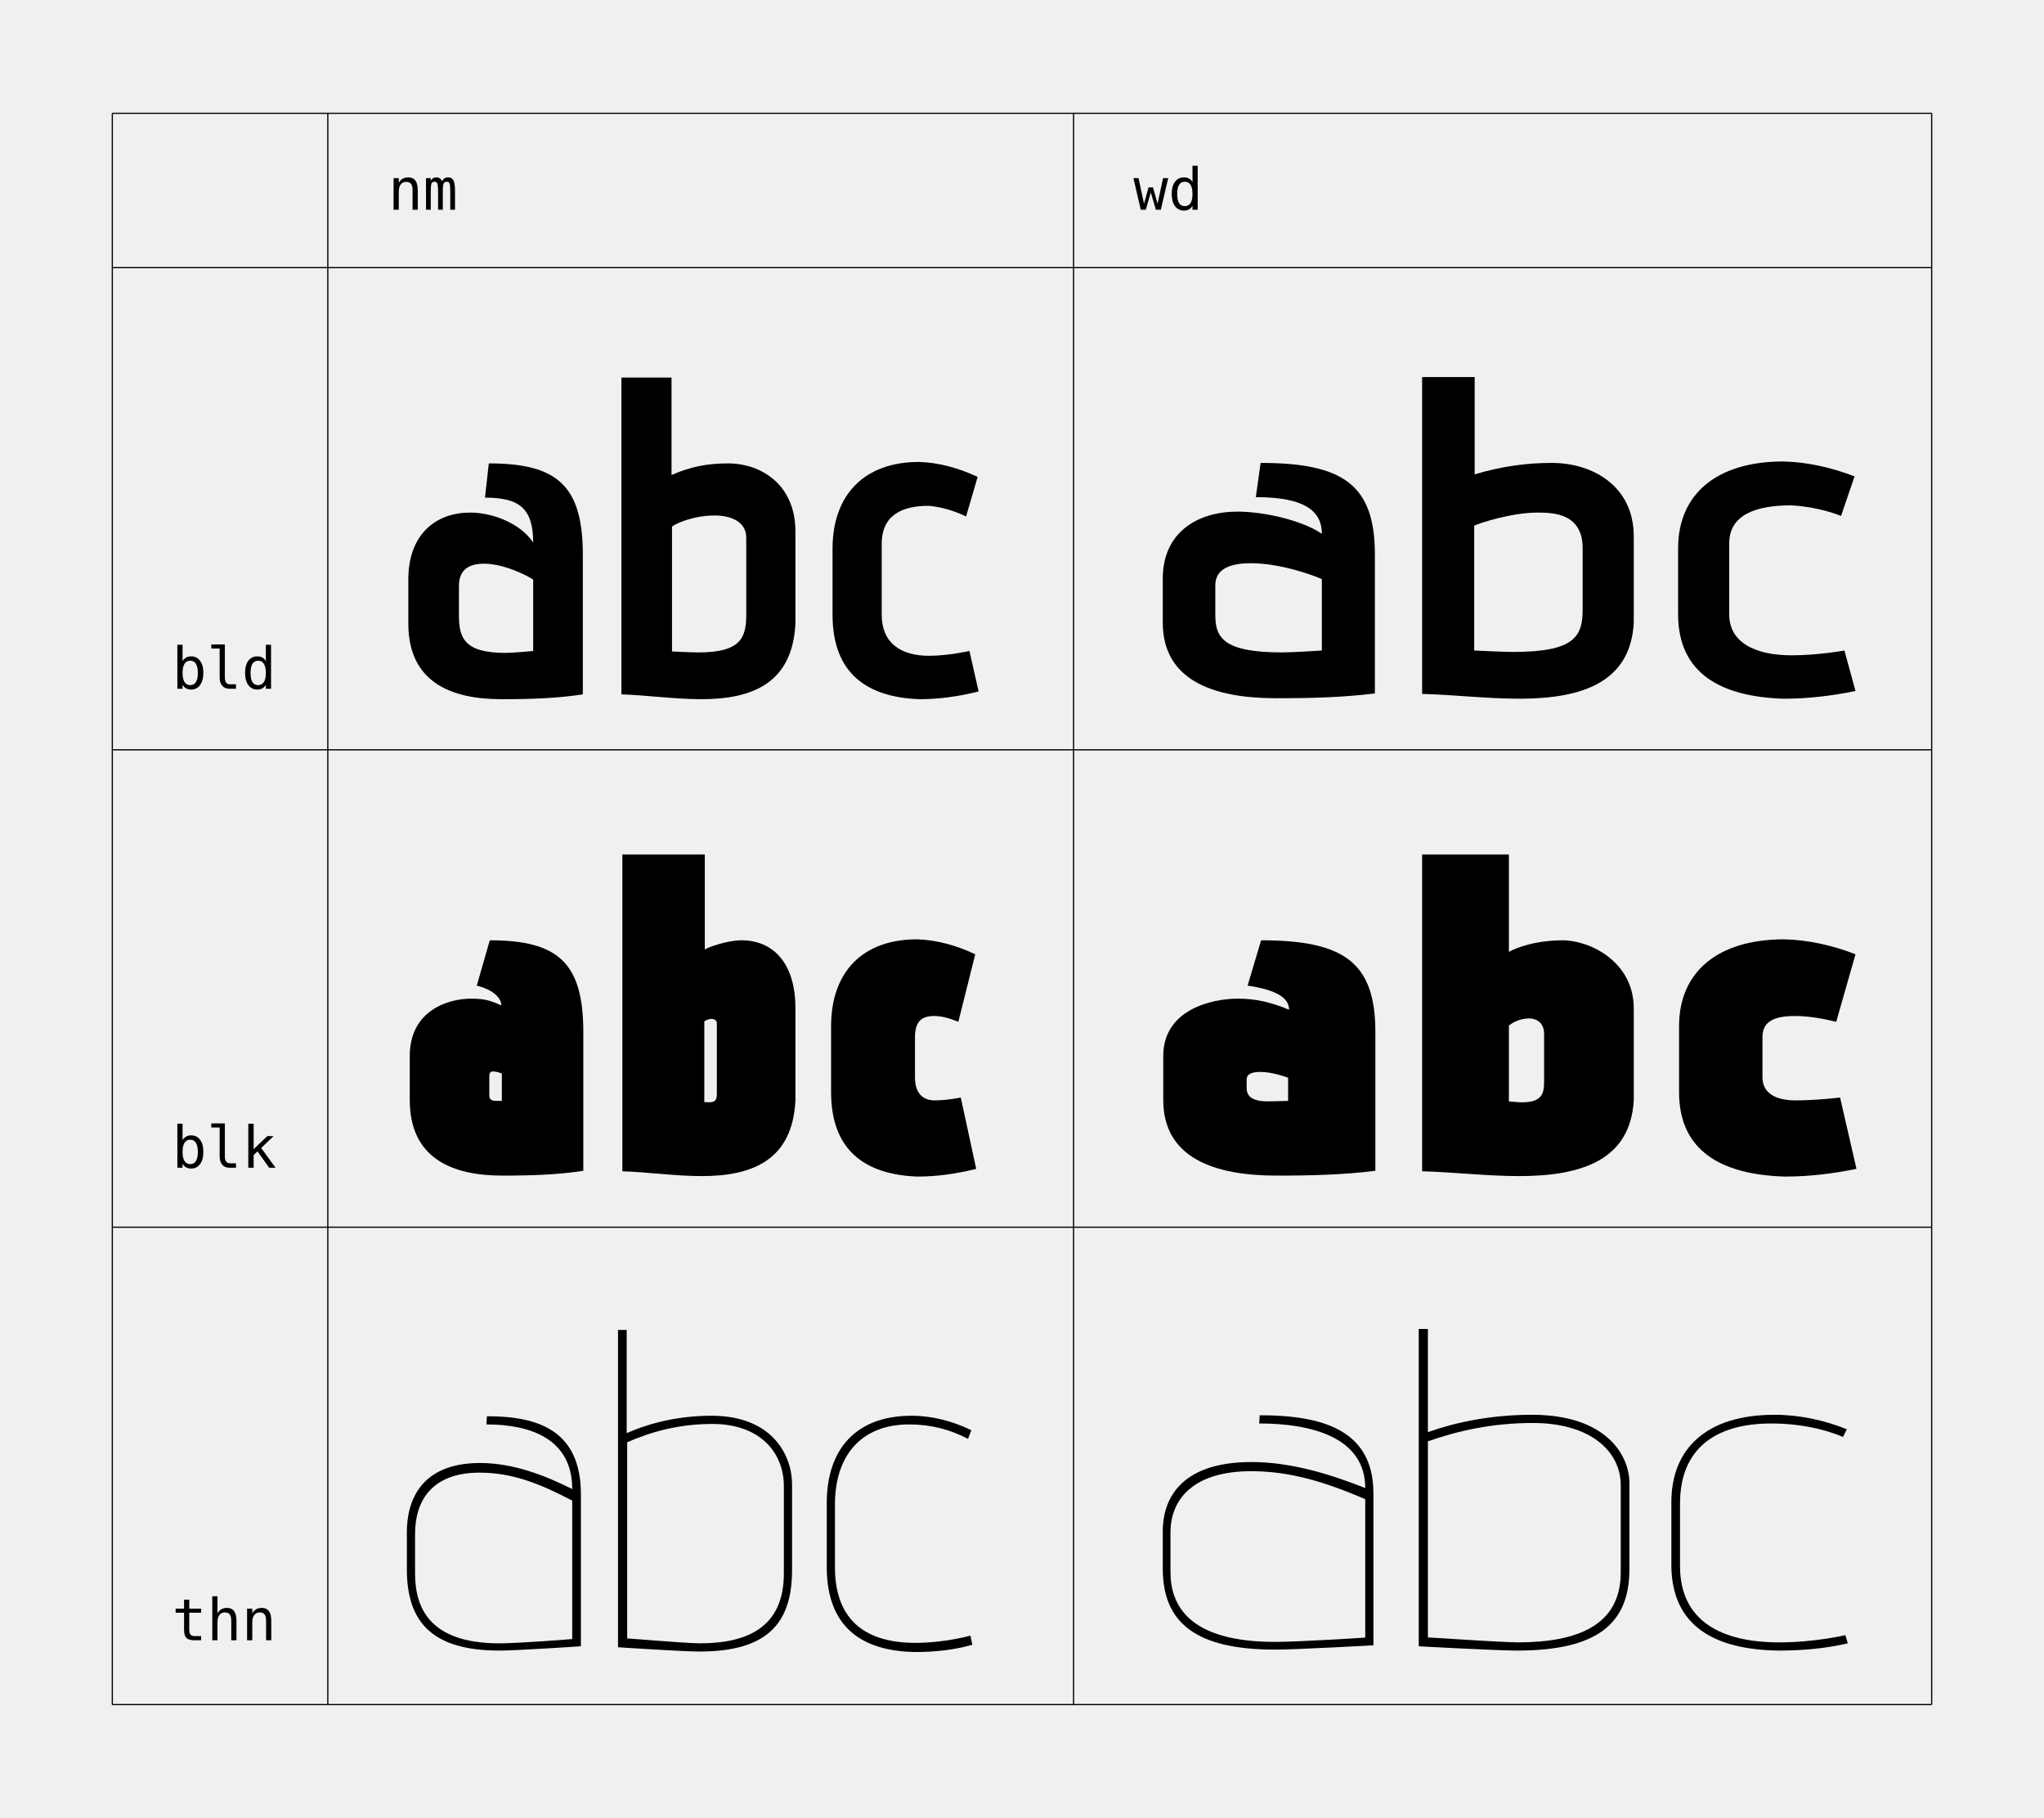
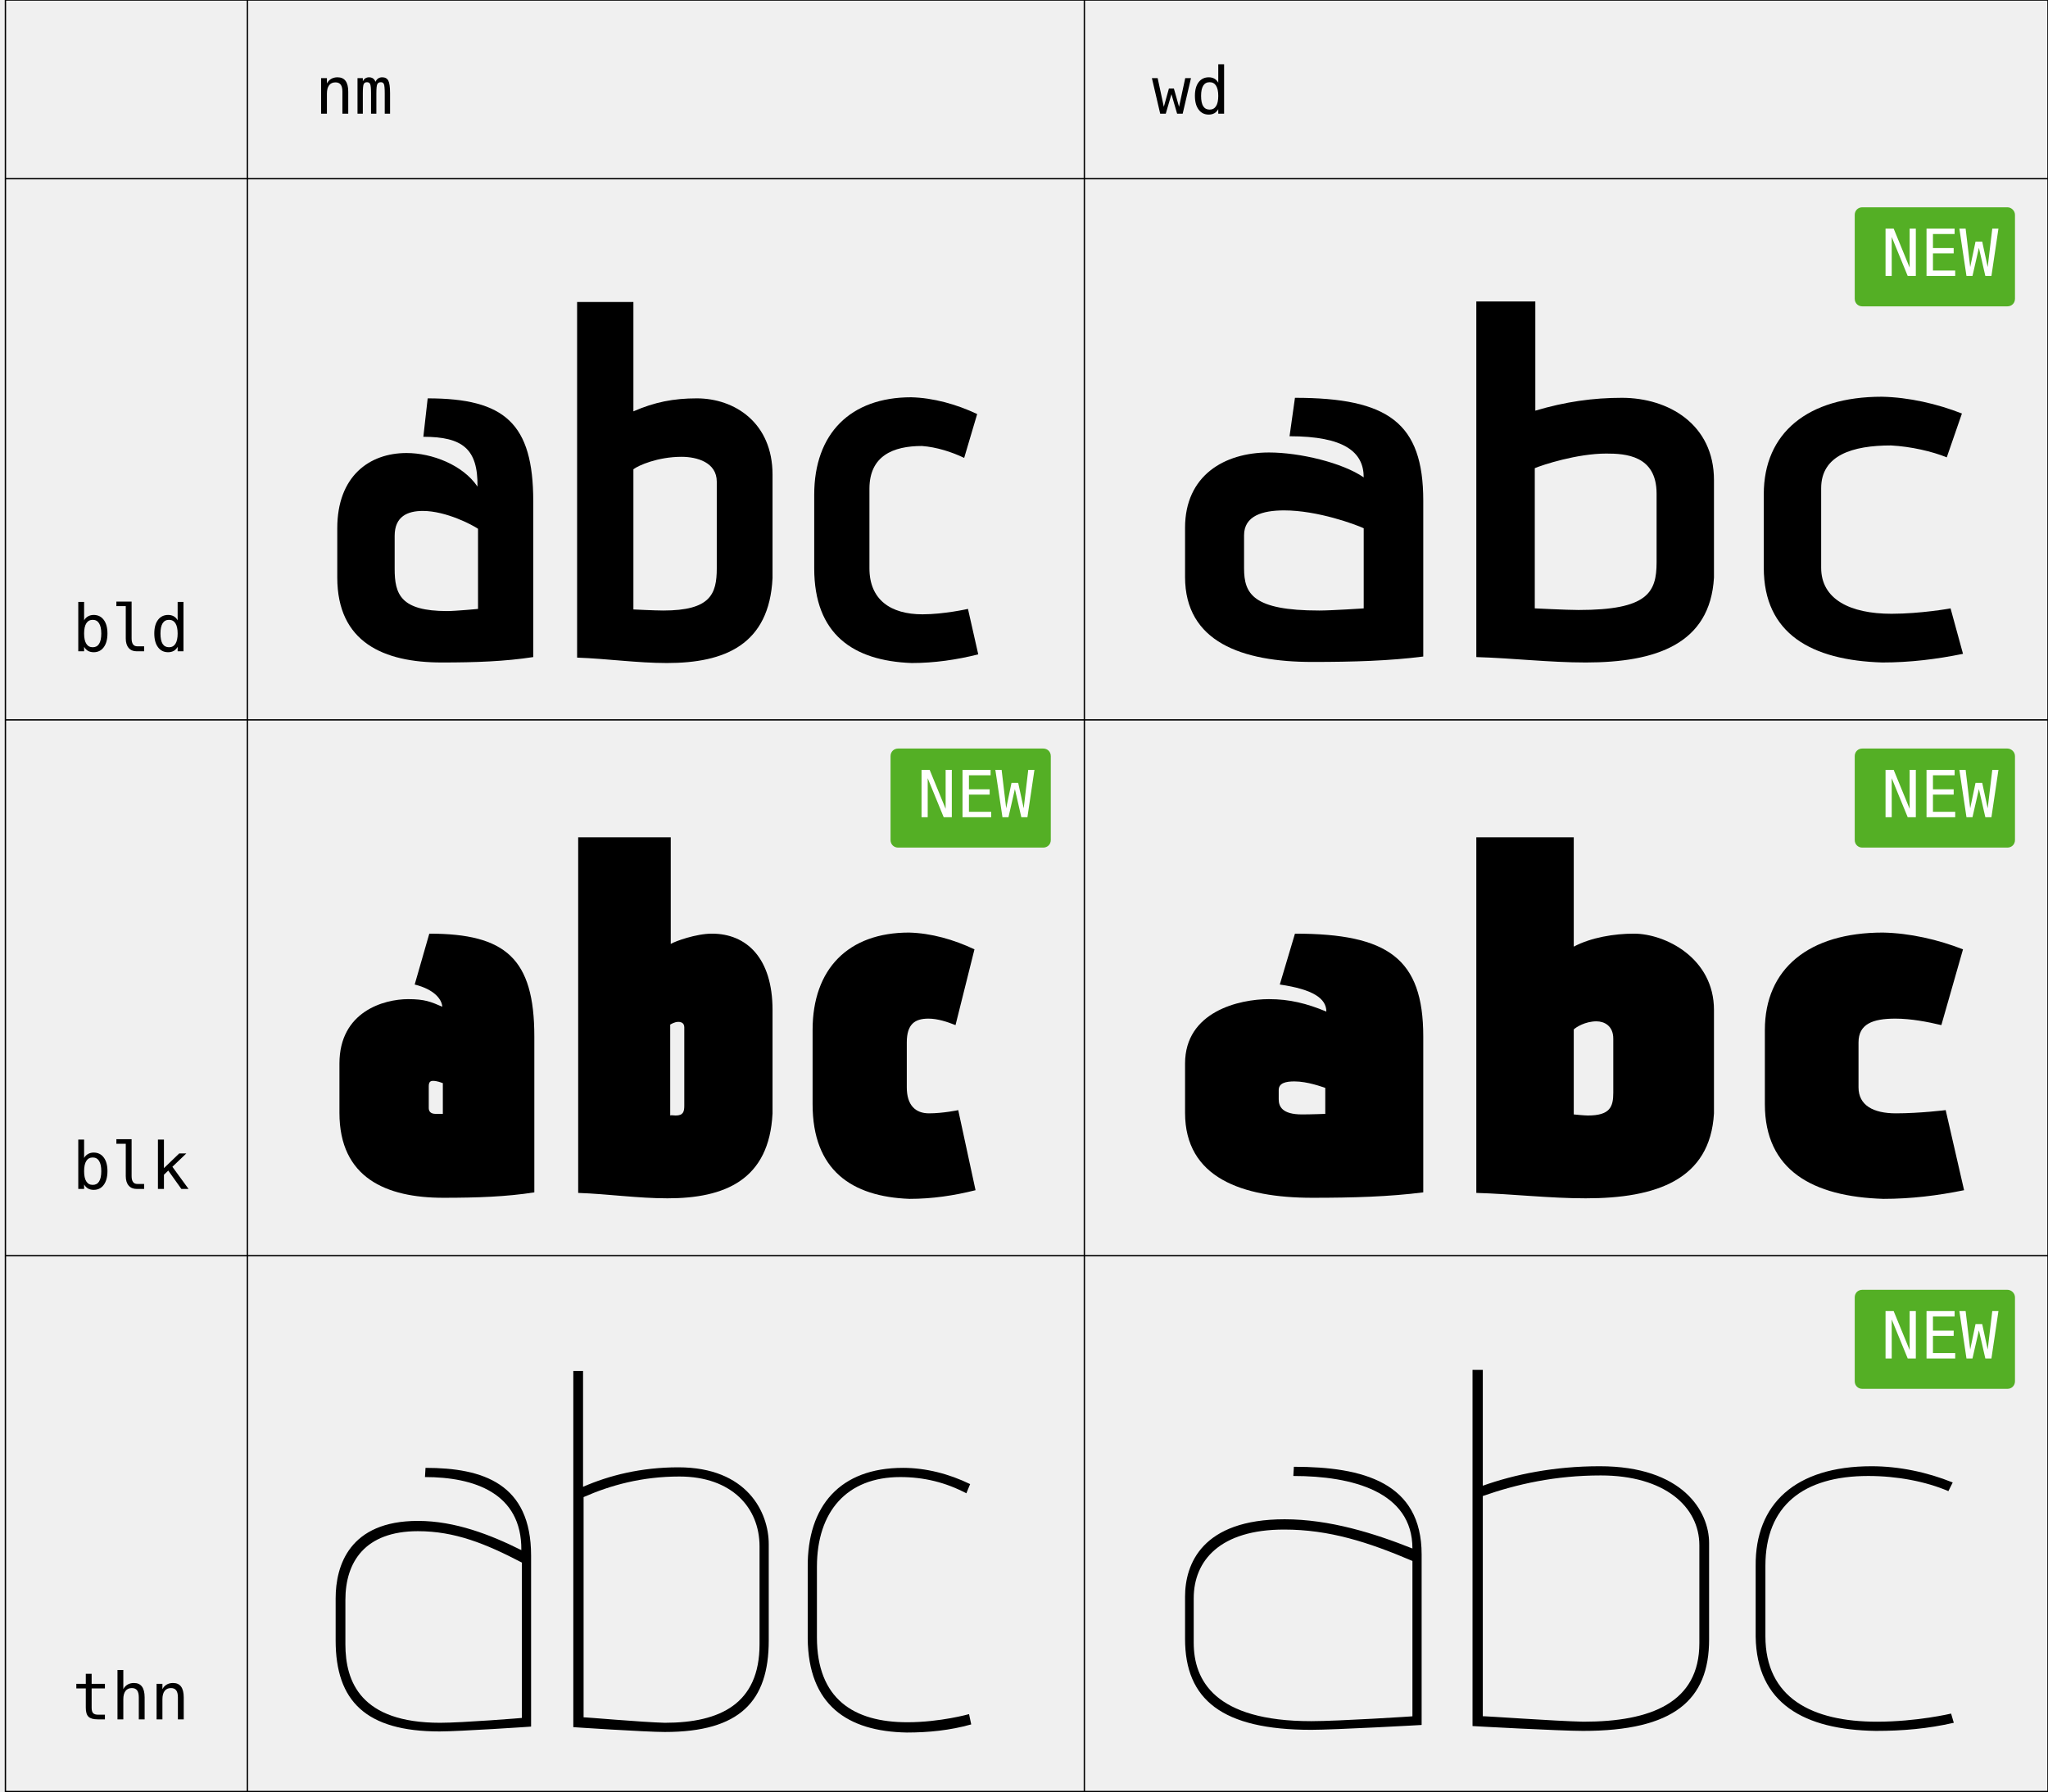
- <svg xmlns="http://www.w3.org/2000/svg" version="1.1" id="Layer_1" x="0px" y="0px" width="424px" height="377px" viewBox="0 0 424 377" style="enable-background:new 0 0 424 377;" xml:space="preserve">
+ <svg xmlns="http://www.w3.org/2000/svg" version="1.1" id="Layer_1" x="0px" y="0px" width="378.3px" height="331px" viewBox="0 0 378.3 331" style="enable-background:new 0 0 378.3 331;" xml:space="preserve">
  <style type="text/css">
	.st0{font-family:monospace;}
	.st1{font-size:12px;}
	.st2{fill:none;stroke:#000000;stroke-width:0.25;stroke-miterlimit:10;}
+ 	.st3{fill:#54AF25;}
+ 	.st4{fill:#FFFFFF;}
</style>
  <g id="XMLID_100_">
    <g id="XMLID_3_">
-       <path id="XMLID_12_" d="M100.9,295.4l0.1-1.7c10.6,0,19.5,2.9,19.5,16.2v31.5c0.3,0-13.3,0.9-16.9,0.9c-13.6,0-19.2-5.6-19.2-16.8    v-7.8c0-6,2.5-14.3,15.2-14.3c6.9,0,13.5,2.6,19.1,5.4C118.7,298.3,109.9,295.4,100.9,295.4z M118.7,311.2    c-6.7-3.5-12.4-5.8-19.2-5.8c-9.8,0-13.4,5.7-13.4,12.7v8.2c0,6.9,2.8,14.5,17.5,14.5c4.1,0,15.4-0.9,15.1-0.9V311.2z" />
-       <path id="XMLID_15_" d="M130,297.2c4.8-2.1,10.7-3.6,17.6-3.6c12.7,0,16.7,8.3,16.7,14.2c0-0.2,0,17.9,0,17.8    c0,11.2-5.3,16.9-19.2,16.9c-3.5,0-17.2-0.9-16.9-0.9v-65.8h1.8V297.2z M145.1,340.8c10.2,0,17.5-3.5,17.5-14.5    c0-1.7,0-16.1,0-18.1c0-7.1-5.1-12.9-14.8-12.9c-6.9,0-12.7,1.6-17.7,3.8c0-0.1,0,40.8,0,40.7    C129.9,339.7,140.9,340.7,145.1,340.8z" />
-       <path id="XMLID_18_" d="M200.8,298.4c-3.8-2-7.8-3-12.2-3c-9.9,0-15.4,6.4-15.4,16.6v13c0,11.4,6.8,15.7,16.7,15.7    c6.1,0,11.4-1.5,11.4-1.5l0.4,1.9c-3.9,1.1-7.9,1.5-11.9,1.5c-11-0.2-18.2-5.1-18.3-17.4V312c-0.1-11.4,6-18.4,17.6-18.4    c4.2,0,8.5,1.1,12.4,3L200.8,298.4z" />
+       <path id="XMLID_12_" d="M78.5,272.9l0.1-1.7c10.6,0,19.5,2.9,19.5,16.2V319c0.3,0-13.3,0.9-16.9,0.9c-13.6,0-19.2-5.6-19.2-16.8    v-7.8c0-6,2.5-14.3,15.2-14.3c6.9,0,13.5,2.6,19.1,5.4C96.4,275.8,87.5,272.9,78.5,272.9z M96.4,288.7c-6.7-3.5-12.4-5.8-19.2-5.8    c-9.8,0-13.4,5.7-13.4,12.7v8.2c0,6.9,2.8,14.5,17.5,14.5c4.1,0,15.4-0.9,15.1-0.9V288.7z" />
+       <path id="XMLID_15_" d="M107.7,274.7c4.8-2.1,10.7-3.6,17.6-3.6c12.7,0,16.7,8.3,16.7,14.2c0-0.2,0,17.9,0,17.8    c0,11.2-5.3,16.9-19.2,16.9c-3.5,0-17.2-0.9-16.9-0.9v-65.8h1.8V274.7z M122.8,318.3c10.2,0,17.5-3.5,17.5-14.5    c0-1.7,0-16.1,0-18.1c0-7.1-5.1-12.9-14.8-12.9c-6.9,0-12.7,1.6-17.7,3.8c0-0.1,0,40.8,0,40.7    C107.5,317.2,118.6,318.2,122.8,318.3z" />
+       <path id="XMLID_18_" d="M178.5,275.9c-3.8-2-7.8-3-12.2-3c-9.9,0-15.4,6.4-15.4,16.6v13c0,11.4,6.8,15.7,16.7,15.7    c6.1,0,11.4-1.5,11.4-1.5l0.4,1.9c-3.9,1.1-7.9,1.5-11.9,1.5c-11-0.2-18.2-5.1-18.3-17.4v-13.1c-0.1-11.4,6-18.4,17.6-18.4    c4.2,0,8.5,1.1,12.4,3L178.5,275.9z" />
    </g>
    <g id="XMLID_2_">
-       <path id="XMLID_4_" d="M261.2,295.2l0.1-1.7c12.8,0,23.6,2.9,23.6,16.2v31.5c0.3,0-16.1,0.9-20.4,0.9c-16.5,0-23.3-5.6-23.3-16.8    v-7.8c0-6,3.1-14.3,18.4-14.3c8.3,0,16.6,2.6,23.6,5.4C283.2,298.1,272.1,295.2,261.2,295.2z M283.2,310.9    c-8.2-3.5-15.4-5.8-23.7-5.8c-11.8,0-16.7,5.7-16.7,12.7v8.2c0,6.9,3.8,14.5,21.7,14.5c5,0,19.1-0.9,18.7-0.9V310.9z" />
-       <path id="XMLID_7_" d="M296.2,297c5.9-2.1,13.2-3.6,21.6-3.6c15.3,0,20.2,8.3,20.2,14.2c0-0.2,0,17.9,0,17.8    c0,11.2-6.5,16.9-23.3,16.9c-4.2,0-20.8-0.9-20.4-0.9v-65.8h1.9V297z M314.8,340.6c12.4,0,21.4-3.5,21.4-14.5c0-1.7,0-16.1,0-18.1    c0-7.1-6.4-12.9-18.2-12.9c-8.4,0-15.5,1.6-21.8,3.8c0-0.1,0,40.8,0,40.7C296,339.5,309.7,340.5,314.8,340.6z" />
-       <path id="XMLID_10_" d="M382.3,298c-4.2-1.8-9.5-2.8-14.8-2.8c-12,0-19,5.5-19,16.6v13c0,11.4,8.6,15.8,20.6,15.8    c7.4,0,13.7-1.5,13.7-1.5l0.5,1.7c-4.8,1.1-9.5,1.5-14.4,1.5c-13.3-0.2-22-5.1-22.2-17.4v-13.1c-0.1-11.4,7.3-18.4,21.4-18.4    c5.1,0,10.3,1.1,15,3L382.3,298z" />
+       <path id="XMLID_4_" d="M238.9,272.7l0.1-1.7c12.8,0,23.6,2.9,23.6,16.2v31.5c0.3,0-16.1,0.9-20.4,0.9c-16.5,0-23.3-5.6-23.3-16.8    v-7.8c0-6,3.1-14.3,18.4-14.3c8.3,0,16.6,2.6,23.6,5.4C260.9,275.6,249.8,272.7,238.9,272.7z M260.9,288.4    c-8.2-3.5-15.4-5.8-23.7-5.8c-11.8,0-16.7,5.7-16.7,12.7v8.2c0,6.9,3.8,14.5,21.7,14.5c5,0,19.1-0.9,18.7-0.9V288.4z" />
+       <path id="XMLID_7_" d="M273.9,274.5c5.9-2.1,13.2-3.6,21.6-3.6c15.3,0,20.2,8.3,20.2,14.2c0-0.2,0,17.9,0,17.8    c0,11.2-6.5,16.9-23.3,16.9c-4.2,0-20.8-0.9-20.4-0.9v-65.8h1.9V274.5z M292.5,318.1c12.4,0,21.4-3.5,21.4-14.5    c0-1.7,0-16.1,0-18.1c0-7.1-6.4-12.9-18.2-12.9c-8.4,0-15.5,1.6-21.8,3.8c0-0.1,0,40.8,0,40.7C273.7,317,287.4,318,292.5,318.1z" />
+       <path id="XMLID_10_" d="M359.9,275.5c-4.2-1.8-9.5-2.8-14.8-2.8c-12,0-19,5.5-19,16.6v13c0,11.4,8.6,15.8,20.6,15.8    c7.4,0,13.7-1.5,13.7-1.5l0.5,1.7c-4.8,1.1-9.5,1.5-14.4,1.5c-13.3-0.2-22-5.1-22.2-17.4v-13.1c-0.1-11.4,7.3-18.4,21.4-18.4    c5.1,0,10.3,1.1,15,3L359.9,275.5z" />
    </g>
    <g id="XMLID_21_">
-       <path id="XMLID_54_" d="M100.6,103.2l0.8-7.1c14.2,0,19.5,4.6,19.5,19V144c-5.2,0.8-10.6,1-16.9,1c-10.7,0-19.3-3.7-19.3-15.7    v-9.1c0-9.6,5.9-13.9,12.8-13.9c4.7,0,10.4,2.2,13.1,6.2C110.6,105.4,107.7,103.2,100.6,103.2z M110.6,120.2    c-1-0.7-5.9-3.3-10.2-3.3c-2.8,0-5.2,1-5.2,4.6v6.1c0,4.7,1.1,7.8,9.7,7.8c1.5,0,5.8-0.4,5.7-0.4V120.2z" />
-       <path id="XMLID_57_" d="M139.3,98.5c3.9-1.7,7.4-2.4,11.7-2.4c7,0,14,4.5,14,14.1c0-0.2,0,19.2,0,19.1    c-0.6,12.3-8.8,15.7-19.5,15.7c-5.5,0-11-0.8-16.6-1V78.3h10.4V98.5z M144.9,135.3c8.7,0,9.9-3,9.9-7.8c0-1.5,0-14.3,0-16    c0-3.6-3.7-4.6-6.5-4.6c-4.4,0-8,1.6-8.9,2.3c0-0.1,0,26,0,25.9C139.3,135.1,143.4,135.3,144.9,135.3z" />
-       <path id="XMLID_60_" d="M200.4,107.1c-2.3-1.1-5.1-2-7.8-2.2c-5.3,0-9.7,1.8-9.7,7.9v14.7c0,5.8,3.9,8.5,9.8,8.5c4,0,8.4-1,8.4-1    l1.9,8.4c-4,1-8.1,1.6-12.3,1.6c-10.8-0.4-18-5.3-18-17.5v-13.7c0-11.3,6.7-18,17.9-18c4.1,0.1,8.4,1.3,12.2,3.1L200.4,107.1z" />
+       <path id="XMLID_54_" d="M78.2,80.7l0.8-7.1c14.2,0,19.5,4.6,19.5,19v28.8c-5.2,0.8-10.6,1-16.9,1c-10.7,0-19.3-3.7-19.3-15.7v-9.1    c0-9.6,5.9-13.9,12.8-13.9c4.7,0,10.4,2.2,13.1,6.2C88.3,82.9,85.4,80.7,78.2,80.7z M88.3,97.7c-1-0.7-5.9-3.3-10.2-3.3    c-2.8,0-5.2,1-5.2,4.6v6.1c0,4.7,1.1,7.8,9.7,7.8c1.5,0,5.8-0.4,5.7-0.4V97.7z" />
+       <path id="XMLID_57_" d="M117,76c3.9-1.7,7.4-2.4,11.7-2.4c7,0,14,4.5,14,14.1c0-0.2,0,19.2,0,19.1c-0.6,12.3-8.8,15.7-19.5,15.7    c-5.5,0-11-0.8-16.6-1V55.8H117V76z M122.5,112.8c8.7,0,9.9-3,9.9-7.8c0-1.5,0-14.3,0-16c0-3.6-3.7-4.6-6.5-4.6    c-4.4,0-8,1.6-8.9,2.3c0-0.1,0,26,0,25.9C117,112.6,121,112.8,122.5,112.8z" />
+       <path id="XMLID_60_" d="M178.1,84.6c-2.3-1.1-5.1-2-7.8-2.2c-5.3,0-9.7,1.8-9.7,7.9V105c0,5.8,3.9,8.5,9.8,8.5c4,0,8.4-1,8.4-1    l1.9,8.4c-4,1-8.1,1.6-12.3,1.6c-10.8-0.4-18-5.3-18-17.5V91.4c0-11.3,6.7-18,17.9-18c4.1,0.1,8.4,1.3,12.2,3.1L178.1,84.6z" />
    </g>
    <g id="XMLID_30_">
-       <path id="XMLID_20_" d="M260.5,103.1l1-7.1c17.2,0,23.7,4.6,23.7,19v28.8c-6.3,0.8-12.9,1-20.5,1c-13,0-23.5-3.7-23.5-15.7v-9.1    c0-9.6,7.2-13.9,15.5-13.9c5.7,0,13.6,1.9,17.5,4.6C274.2,106,270.7,103.1,260.5,103.1z M274.2,120.1c-1.5-0.7-8.5-3.3-14.7-3.3    c-4,0-7.4,1-7.4,4.6v6.1c0,4.7,1.6,7.8,13.9,7.8c2.2,0,8.4-0.4,8.2-0.4V120.1z" />
-       <path id="XMLID_25_" d="M305.8,98.4c5.7-1.7,10.8-2.4,16.1-2.4c8.6,0,17,4.9,17,15.2c0-0.2,0,18.1,0,18    c-0.7,12.3-10.7,15.7-23.7,15.7c-6.7,0-13.4-0.8-20.2-1V78.2h10.9V98.4z M313.9,135.2c12.7,0,14.4-3.2,14.4-8.8    c0-1.8,0-9.2,0-12.7c0-7.1-5.8-7.4-9.3-7.4c-5.4,0-11.8,2.1-13.2,2.7c0-0.1,0,26,0,25.9C305.8,134.9,311.7,135.2,313.9,135.2z" />
-       <path id="XMLID_28_" d="M381.9,107c-2.7-1.1-6.6-2-10.3-2.2c-7.1,0-12.9,1.8-12.9,7.9v14.7c0,5.8,5.3,8.5,13,8.5    c5.4,0,11-1,10.9-1l2.3,8.4c-4.9,1-9.8,1.6-14.9,1.6c-13.1-0.4-21.9-5.3-21.9-17.5v-13.7c0-11.3,8.1-18,21.8-18    c5,0.1,10.2,1.3,14.8,3.1L381.9,107z" />
+       <path id="XMLID_20_" d="M238.2,80.6l1-7.1c17.2,0,23.7,4.6,23.7,19v28.8c-6.3,0.8-12.9,1-20.5,1c-13,0-23.5-3.7-23.5-15.7v-9.1    c0-9.6,7.2-13.9,15.5-13.9c5.7,0,13.6,1.9,17.5,4.6C251.9,83.5,248.3,80.6,238.2,80.6z M251.9,97.6c-1.5-0.7-8.5-3.3-14.7-3.3    c-4,0-7.4,1-7.4,4.6v6.1c0,4.7,1.6,7.8,13.9,7.8c2.2,0,8.4-0.4,8.2-0.4V97.6z" />
+       <path id="XMLID_25_" d="M283.5,75.9c5.7-1.7,10.8-2.4,16.1-2.4c8.6,0,17,4.9,17,15.2c0-0.2,0,18.1,0,18    c-0.7,12.3-10.7,15.7-23.7,15.7c-6.7,0-13.4-0.8-20.2-1V55.7h10.9V75.9z M291.6,112.7c12.7,0,14.4-3.2,14.4-8.8    c0-1.8,0-9.2,0-12.7c0-7.1-5.8-7.4-9.3-7.4c-5.4,0-11.8,2.1-13.2,2.7c0-0.1,0,26,0,25.9C283.5,112.4,289.4,112.7,291.6,112.7z" />
+       <path id="XMLID_28_" d="M359.6,84.5c-2.7-1.1-6.6-2-10.3-2.2c-7.1,0-12.9,1.8-12.9,7.9v14.7c0,5.8,5.3,8.5,13,8.5    c5.4,0,11-1,10.9-1l2.3,8.4c-4.9,1-9.8,1.6-14.9,1.6c-13.1-0.4-21.9-5.3-21.9-17.5V91.3c0-11.3,8.1-18,21.8-18    c5,0.1,10.2,1.3,14.8,3.1L359.6,84.5z" />
    </g>
    <g id="XMLID_41_">
      <g id="XMLID_31_">
-         <path id="XMLID_37_" d="M258.8,204.4l2.8-9.4c17.2,0,23.7,4.6,23.7,19v28.8c-6.3,0.8-12.9,1-20.5,1c-13,0-23.5-3.7-23.5-15.7     v-9.1c0-9.6,10-11.9,15.5-11.9c3.8,0,7,0.8,10.6,2.3C267.4,207,264.9,205.3,258.8,204.4z M267.2,223.5c-0.6-0.2-3.3-1.2-5.7-1.2     c-1.6,0-2.9,0.3-2.9,1.6v1.7c0,1.3,0.6,2.8,4.3,2.8c1.7,0,4.3-0.1,4.3-0.1V223.5z" />
-         <path id="XMLID_32_" d="M380.9,211.9c-2.5-0.6-5.6-1.2-8.5-1.2c-4.2,0-6.8,1-6.8,4.4v8.3c0,3.3,2.7,4.8,6.9,4.8     c4.4,0,9.3-0.6,9.2-0.6l3.4,14.8c-4.9,1-9.8,1.6-14.9,1.6c-13.1-0.4-21.9-5.3-21.9-17.5v-13.7c0-11.3,8.1-18,21.8-18     c5,0.1,10.2,1.3,14.8,3.1L380.9,211.9z" />
+         <path id="XMLID_37_" d="M236.4,181.9l2.8-9.4c17.2,0,23.7,4.6,23.7,19v28.8c-6.3,0.8-12.9,1-20.5,1c-13,0-23.5-3.7-23.5-15.7     v-9.1c0-9.6,10-11.9,15.5-11.9c3.8,0,7,0.8,10.6,2.3C245,184.5,242.6,182.8,236.4,181.9z M244.8,201c-0.6-0.2-3.3-1.2-5.7-1.2     c-1.6,0-2.9,0.3-2.9,1.6v1.7c0,1.3,0.6,2.8,4.3,2.8c1.7,0,4.3-0.1,4.3-0.1V201z" />
+         <path id="XMLID_32_" d="M358.6,189.4c-2.5-0.6-5.6-1.2-8.5-1.2c-4.2,0-6.8,1-6.8,4.4v8.3c0,3.3,2.7,4.8,6.9,4.8     c4.4,0,9.3-0.6,9.2-0.6l3.4,14.8c-4.9,1-9.8,1.6-14.9,1.6c-13.1-0.4-21.9-5.3-21.9-17.5v-13.7c0-11.3,8.1-18,21.8-18     c5,0.1,10.2,1.3,14.8,3.1L358.6,189.4z" />
      </g>
-       <path id="XMLID_34_" d="M313,197.4c3.2-1.7,7.5-2.4,11.1-2.4c5.8,0,14.8,4.5,14.8,14.1c0-0.2,0,19.2,0,19.1    c-0.7,12.3-10.7,15.7-23.7,15.7c-6.7,0-13.4-0.8-20.2-1v-65.7h18V197.4z M315.6,228.6c4.1,0,4.7-1.6,4.7-4.2c0-0.8,0-8.8,0-10    c0-2.4-1.7-3.2-3.1-3.2c-2.1,0-3.8,1.1-4.2,1.5c0-0.1,0,15.7,0,15.7C313,228.4,314.9,228.6,315.6,228.6z" />
+       <path id="XMLID_34_" d="M290.7,174.9c3.2-1.7,7.5-2.4,11.1-2.4c5.8,0,14.8,4.5,14.8,14.1c0-0.2,0,19.2,0,19.1    c-0.7,12.3-10.7,15.7-23.7,15.7c-6.7,0-13.4-0.8-20.2-1v-65.7h18V174.9z M293.3,206.1c4.1,0,4.7-1.6,4.7-4.2c0-0.8,0-8.8,0-10    c0-2.4-1.7-3.2-3.1-3.2c-2.1,0-3.8,1.1-4.2,1.5c0-0.1,0,15.7,0,15.7C290.7,205.9,292.6,206.1,293.3,206.1z" />
    </g>
    <g id="XMLID_40_">
      <g id="XMLID_45_">
-         <path id="XMLID_48_" d="M98.9,204.4l2.7-9.4c14.1,0,19.4,4.6,19.4,19v28.8c-5.1,0.8-10.5,1-16.8,1c-10.6,0-19.2-3.7-19.2-15.7     v-9.1c0-9.6,8.2-11.9,12.7-11.9c3.1,0,4.2,0.5,6.3,1.4C104,207.1,102.5,205.3,98.9,204.4z M104,222.6c-0.2-0.1-1-0.4-1.7-0.4     c-0.5,0-0.8,0.2-0.8,1v4c0,0.5,0.2,1.1,1.3,1.1c0.5,0,1.3,0,1.3,0V222.6z" />
-         <path id="XMLID_46_" d="M198.8,211.9c-1.5-0.6-3.3-1.2-5-1.2c-2.5,0-4,1-4,4.4v8.3c0,3.3,1.6,4.8,4.1,4.8c2.6,0,5.5-0.6,5.4-0.6     l3.2,14.8c-4,1-8,1.6-12.2,1.6c-10.7-0.4-17.9-5.3-17.9-17.5v-13.7c0-11.3,6.6-18,17.8-18c4.1,0.1,8.3,1.3,12.1,3.1L198.8,211.9z     " />
+         <path id="XMLID_48_" d="M76.6,181.9l2.7-9.4c14.1,0,19.4,4.6,19.4,19v28.8c-5.1,0.8-10.5,1-16.8,1c-10.6,0-19.2-3.7-19.2-15.7     v-9.1c0-9.6,8.2-11.9,12.7-11.9c3.1,0,4.2,0.5,6.3,1.4C81.6,184.6,80.2,182.8,76.6,181.9z M81.7,200.1c-0.2-0.1-1-0.4-1.7-0.4     c-0.5,0-0.8,0.2-0.8,1v4c0,0.5,0.2,1.1,1.3,1.1c0.5,0,1.3,0,1.3,0V200.1z" />
+         <path id="XMLID_46_" d="M176.5,189.4c-1.5-0.6-3.3-1.2-5-1.2c-2.5,0-4,1-4,4.4v8.3c0,3.3,1.6,4.8,4.1,4.8c2.6,0,5.5-0.6,5.4-0.6     l3.2,14.8c-4,1-8,1.6-12.2,1.6c-10.7-0.4-17.9-5.3-17.9-17.5v-13.7c0-11.3,6.6-18,17.8-18c4.1,0.1,8.3,1.3,12.1,3.1L176.5,189.4z     " />
      </g>
-       <path id="XMLID_42_" d="M146.2,196.9c0.8-0.5,4.7-1.9,7.6-1.9c6.4,0,11.2,4.5,11.2,14.1c0-0.2,0,19.2,0,19.1    c-0.6,12.3-8.8,15.7-19.4,15.7c-5.5,0-10.9-0.8-16.5-1v-65.7h17.1V196.9z M147.1,228.6c1.4,0,1.6-0.7,1.6-1.8c0-0.3,0-14.1,0-14.5    c0-0.8-0.6-1-1.1-1c-0.7,0-1.3,0.4-1.5,0.5c0,0,0,16.8,0,16.8C146.2,228.5,146.9,228.6,147.1,228.6z" />
+       <path id="XMLID_42_" d="M123.9,174.4c0.8-0.5,4.7-1.9,7.6-1.9c6.4,0,11.2,4.5,11.2,14.1c0-0.2,0,19.2,0,19.1    c-0.6,12.3-8.8,15.7-19.4,15.7c-5.5,0-10.9-0.8-16.5-1v-65.7h17.1V174.4z M124.8,206.1c1.4,0,1.6-0.7,1.6-1.8c0-0.3,0-14.1,0-14.5    c0-0.8-0.6-1-1.1-1c-0.7,0-1.3,0.4-1.5,0.5c0,0,0,16.8,0,16.8C123.9,206,124.5,206.1,124.8,206.1z" />
    </g>
-     <text id="XMLID_52_" transform="matrix(1 0 0 1 80.5032 43.5002)" class="st0 st1">nm</text>
-     <text id="XMLID_53_" transform="matrix(1 0 0 1 235.1089 43.5002)" class="st0 st1">wd</text>
+     <text id="XMLID_52_" transform="matrix(1 0 0 1 58.1698 21.0002)" class="st0 st1">nm</text>
+     <text id="XMLID_53_" transform="matrix(1 0 0 1 212.7755 21.0002)" class="st0 st1">wd</text>
    <g id="XMLID_65_">
-       <text id="XMLID_22_" transform="matrix(1 0 0 1 35.6668 142.8335)" class="st0 st1">bld</text>
-       <line id="XMLID_62_" class="st2" x1="23.3" y1="155.5" x2="400.7" y2="155.5" />
+       <text id="XMLID_22_" transform="matrix(1 0 0 1 13.3335 120.3335)" class="st0 st1">bld</text>
+       <line id="XMLID_62_" class="st2" x1="1" y1="133" x2="378.3" y2="133" />
    </g>
    <g id="XMLID_66_">
-       <text id="XMLID_1_" transform="matrix(1 0 0 1 35.6668 242.1668)" class="st0 st1">blk</text>
-       <line id="XMLID_63_" class="st2" x1="23.3" y1="254.5" x2="400.7" y2="254.5" />
+       <text id="XMLID_1_" transform="matrix(1 0 0 1 13.3335 219.6668)" class="st0 st1">blk</text>
+       <line id="XMLID_63_" class="st2" x1="1" y1="232" x2="378.3" y2="232" />
    </g>
    <g id="XMLID_67_">
-       <text id="XMLID_51_" transform="matrix(1 0 0 1 35.6668 340.1668)" class="st0 st1">thn</text>
-       <line id="XMLID_64_" class="st2" x1="23.3" y1="353.5" x2="400.7" y2="353.5" />
-       <line id="XMLID_69_" class="st2" x1="23.3" y1="55.5" x2="400.7" y2="55.5" />
-       <line id="XMLID_74_" class="st2" x1="23.3" y1="23.5" x2="400.7" y2="23.5" />
+       <text id="XMLID_51_" transform="matrix(1 0 0 1 13.3335 317.6668)" class="st0 st1">thn</text>
+       <line id="XMLID_69_" class="st2" x1="1" y1="33" x2="378.3" y2="33" />
    </g>
-     <line id="XMLID_68_" class="st2" x1="222.7" y1="23.5" x2="222.7" y2="353.5" />
-     <line id="XMLID_71_" class="st2" x1="400.7" y1="23.5" x2="400.7" y2="353.5" />
-     <line id="XMLID_70_" class="st2" x1="68" y1="23.5" x2="68" y2="353.5" />
-     <line id="XMLID_72_" class="st2" x1="23.3" y1="23.5" x2="23.3" y2="353.5" />
+     <line id="XMLID_68_" class="st2" x1="200.3" y1="0" x2="200.3" y2="331" />
+     <line id="XMLID_70_" class="st2" x1="45.7" y1="0" x2="45.7" y2="331" />
+   </g>
+   <rect id="XMLID_64_" x="1" class="st2" width="377.3" height="331" />
+   <g id="XMLID_72_">
+     <path id="XMLID_71_" class="st3" d="M370.8,38.3H344c-0.8,0-1.4,0.6-1.4,1.4v15.5c0,0.8,0.6,1.4,1.4,1.4h26.8   c0.8,0,1.4-0.6,1.4-1.4V39.7C372.2,38.9,371.5,38.3,370.8,38.3z" />
+     <text id="XMLID_74_" transform="matrix(1 0 0 1 347.4792 50.9863)" class="st4 st0 st1">NEW</text>
+   </g>
+   <g id="XMLID_115_">
+     <path id="XMLID_117_" class="st3" d="M370.8,138.3H344c-0.8,0-1.4,0.6-1.4,1.4v15.5c0,0.8,0.6,1.4,1.4,1.4h26.8   c0.8,0,1.4-0.6,1.4-1.4v-15.5C372.2,138.9,371.5,138.3,370.8,138.3z" />
+     <text id="XMLID_116_" transform="matrix(1 0 0 1 347.4792 150.9863)" class="st4 st0 st1">NEW</text>
+   </g>
+   <g id="XMLID_121_">
+     <path id="XMLID_123_" class="st3" d="M370.8,238.3H344c-0.8,0-1.4,0.6-1.4,1.4v15.5c0,0.8,0.6,1.4,1.4,1.4h26.8   c0.8,0,1.4-0.6,1.4-1.4v-15.5C372.2,238.9,371.5,238.3,370.8,238.3z" />
+     <text id="XMLID_122_" transform="matrix(1 0 0 1 347.4792 250.9863)" class="st4 st0 st1">NEW</text>
+   </g>
+   <g id="XMLID_118_">
+     <path id="XMLID_120_" class="st3" d="M192.7,138.3h-26.8c-0.8,0-1.4,0.6-1.4,1.4v15.5c0,0.8,0.6,1.4,1.4,1.4h26.8   c0.8,0,1.4-0.6,1.4-1.4v-15.5C194.1,138.9,193.5,138.3,192.7,138.3z" />
+     <text id="XMLID_119_" transform="matrix(1 0 0 1 169.4099 150.9863)" class="st4 st0 st1">NEW</text>
  </g>
</svg>
